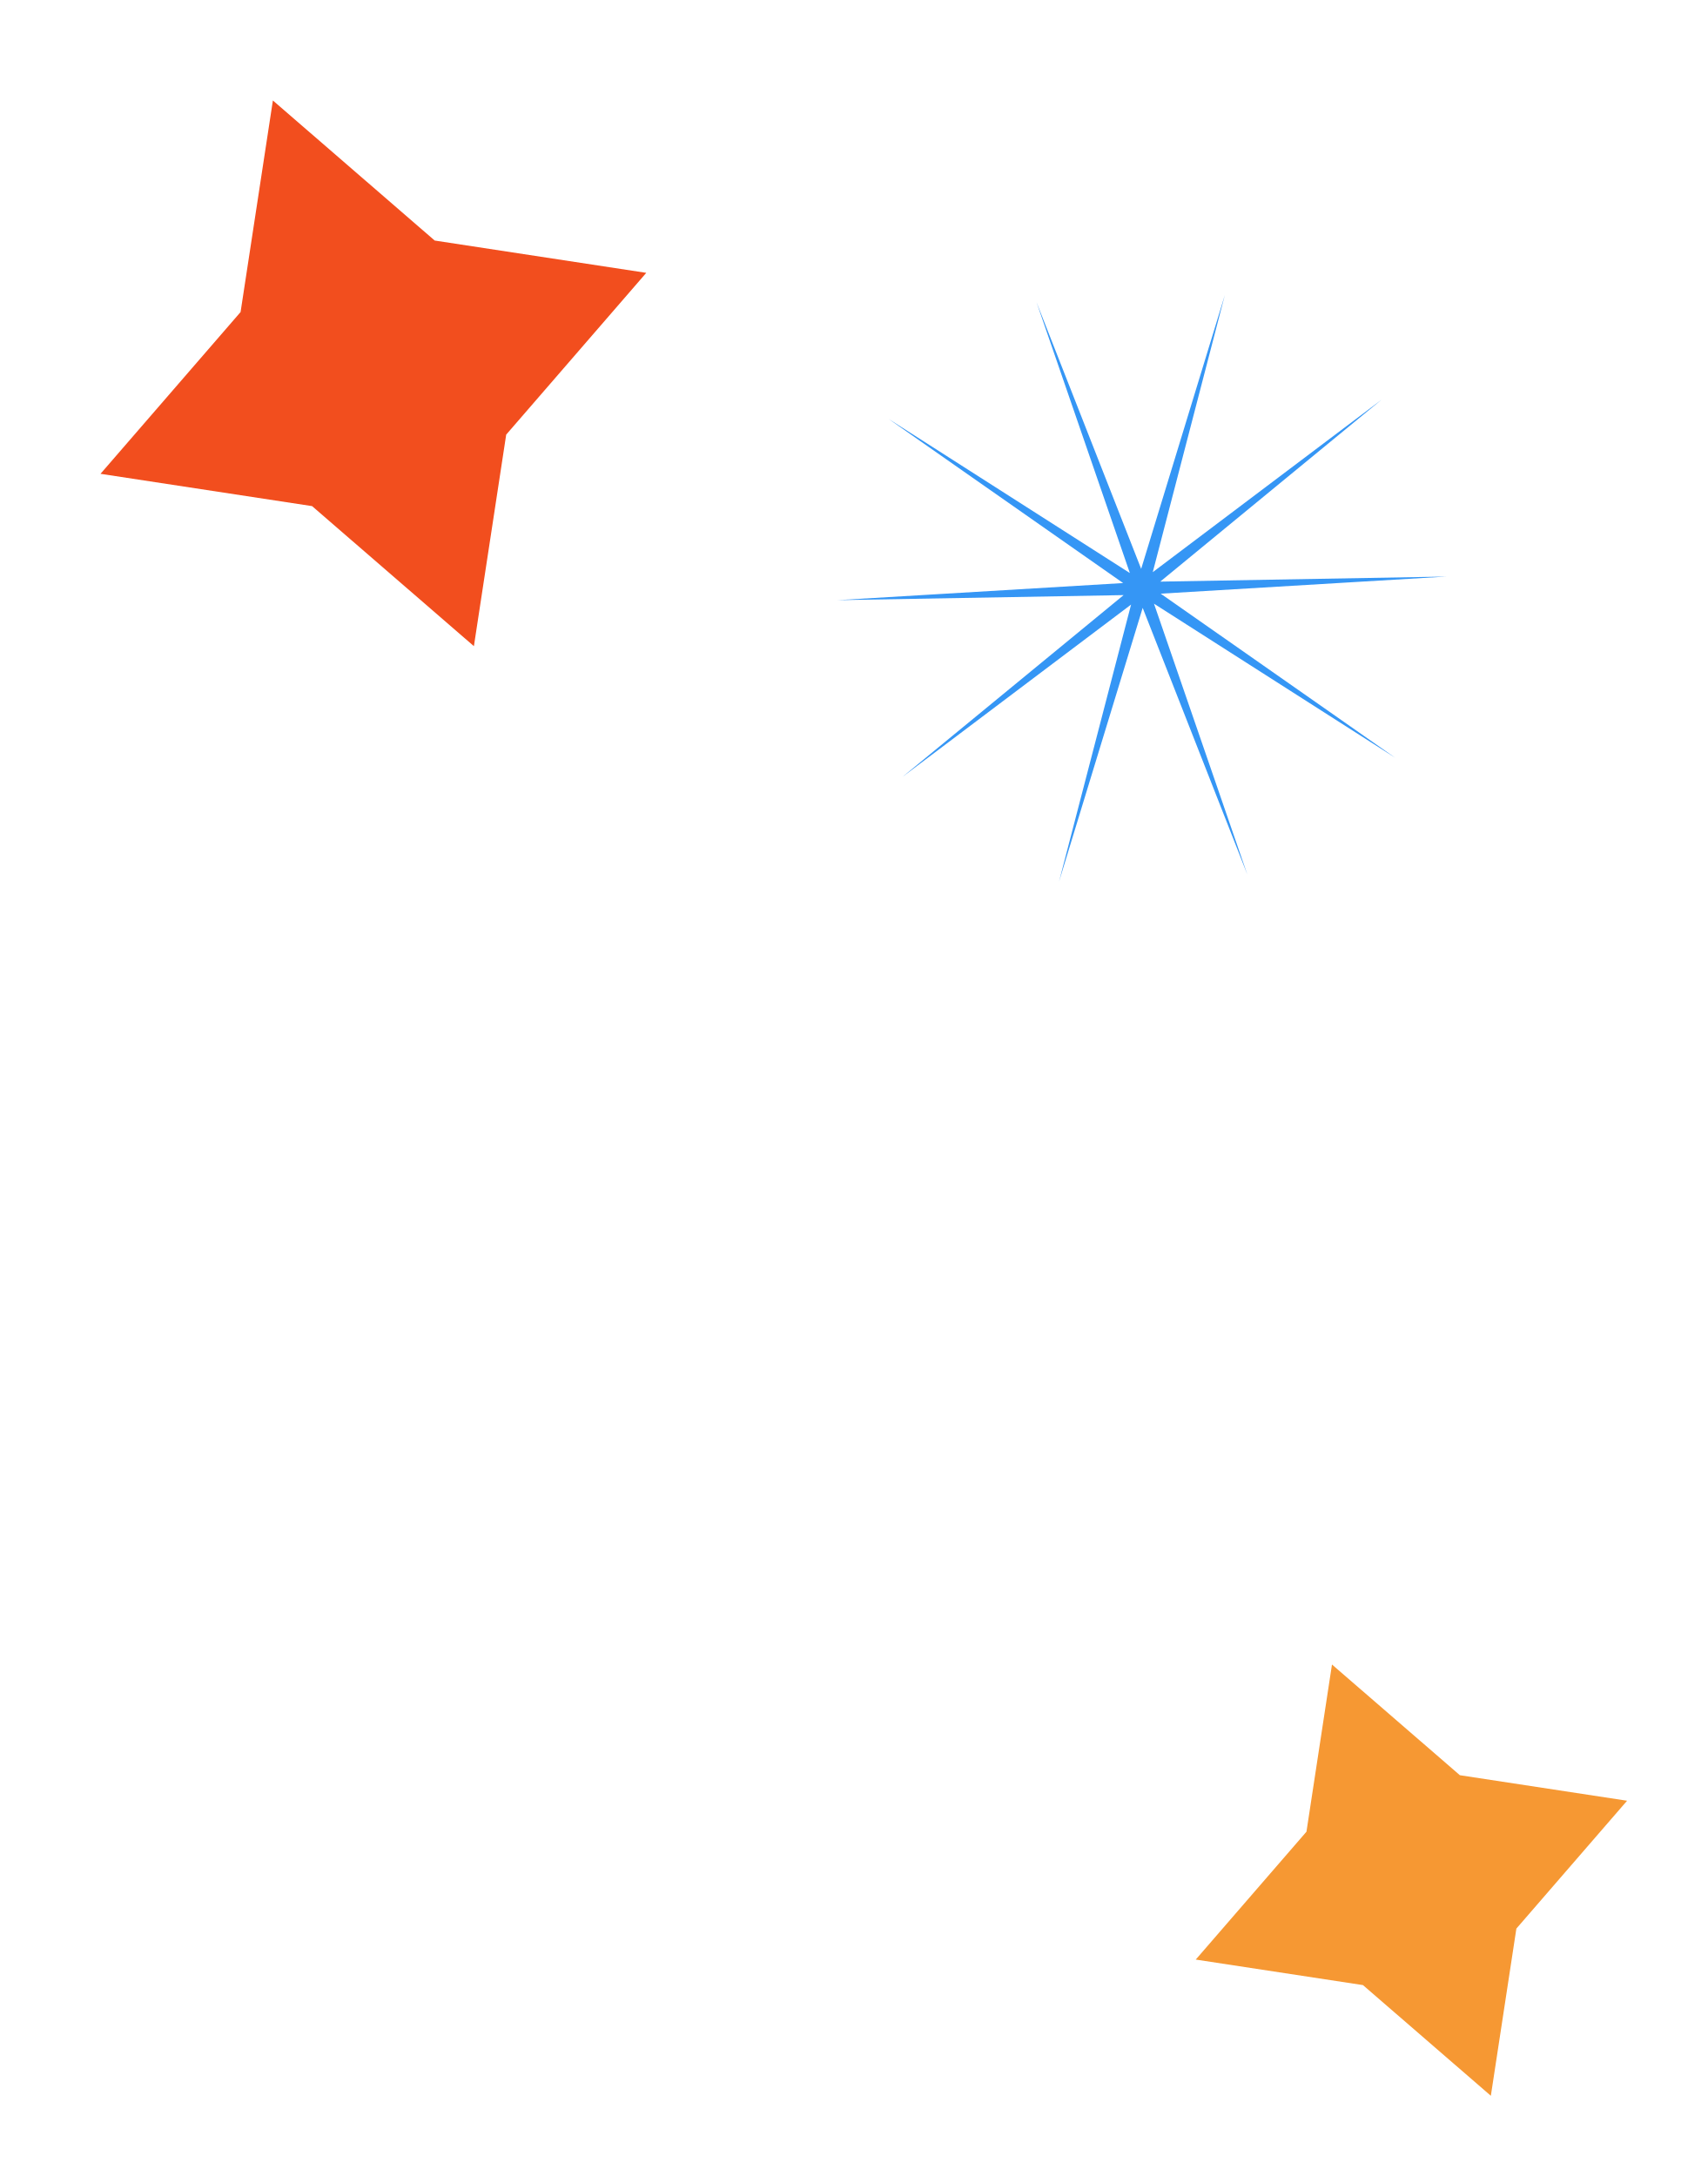
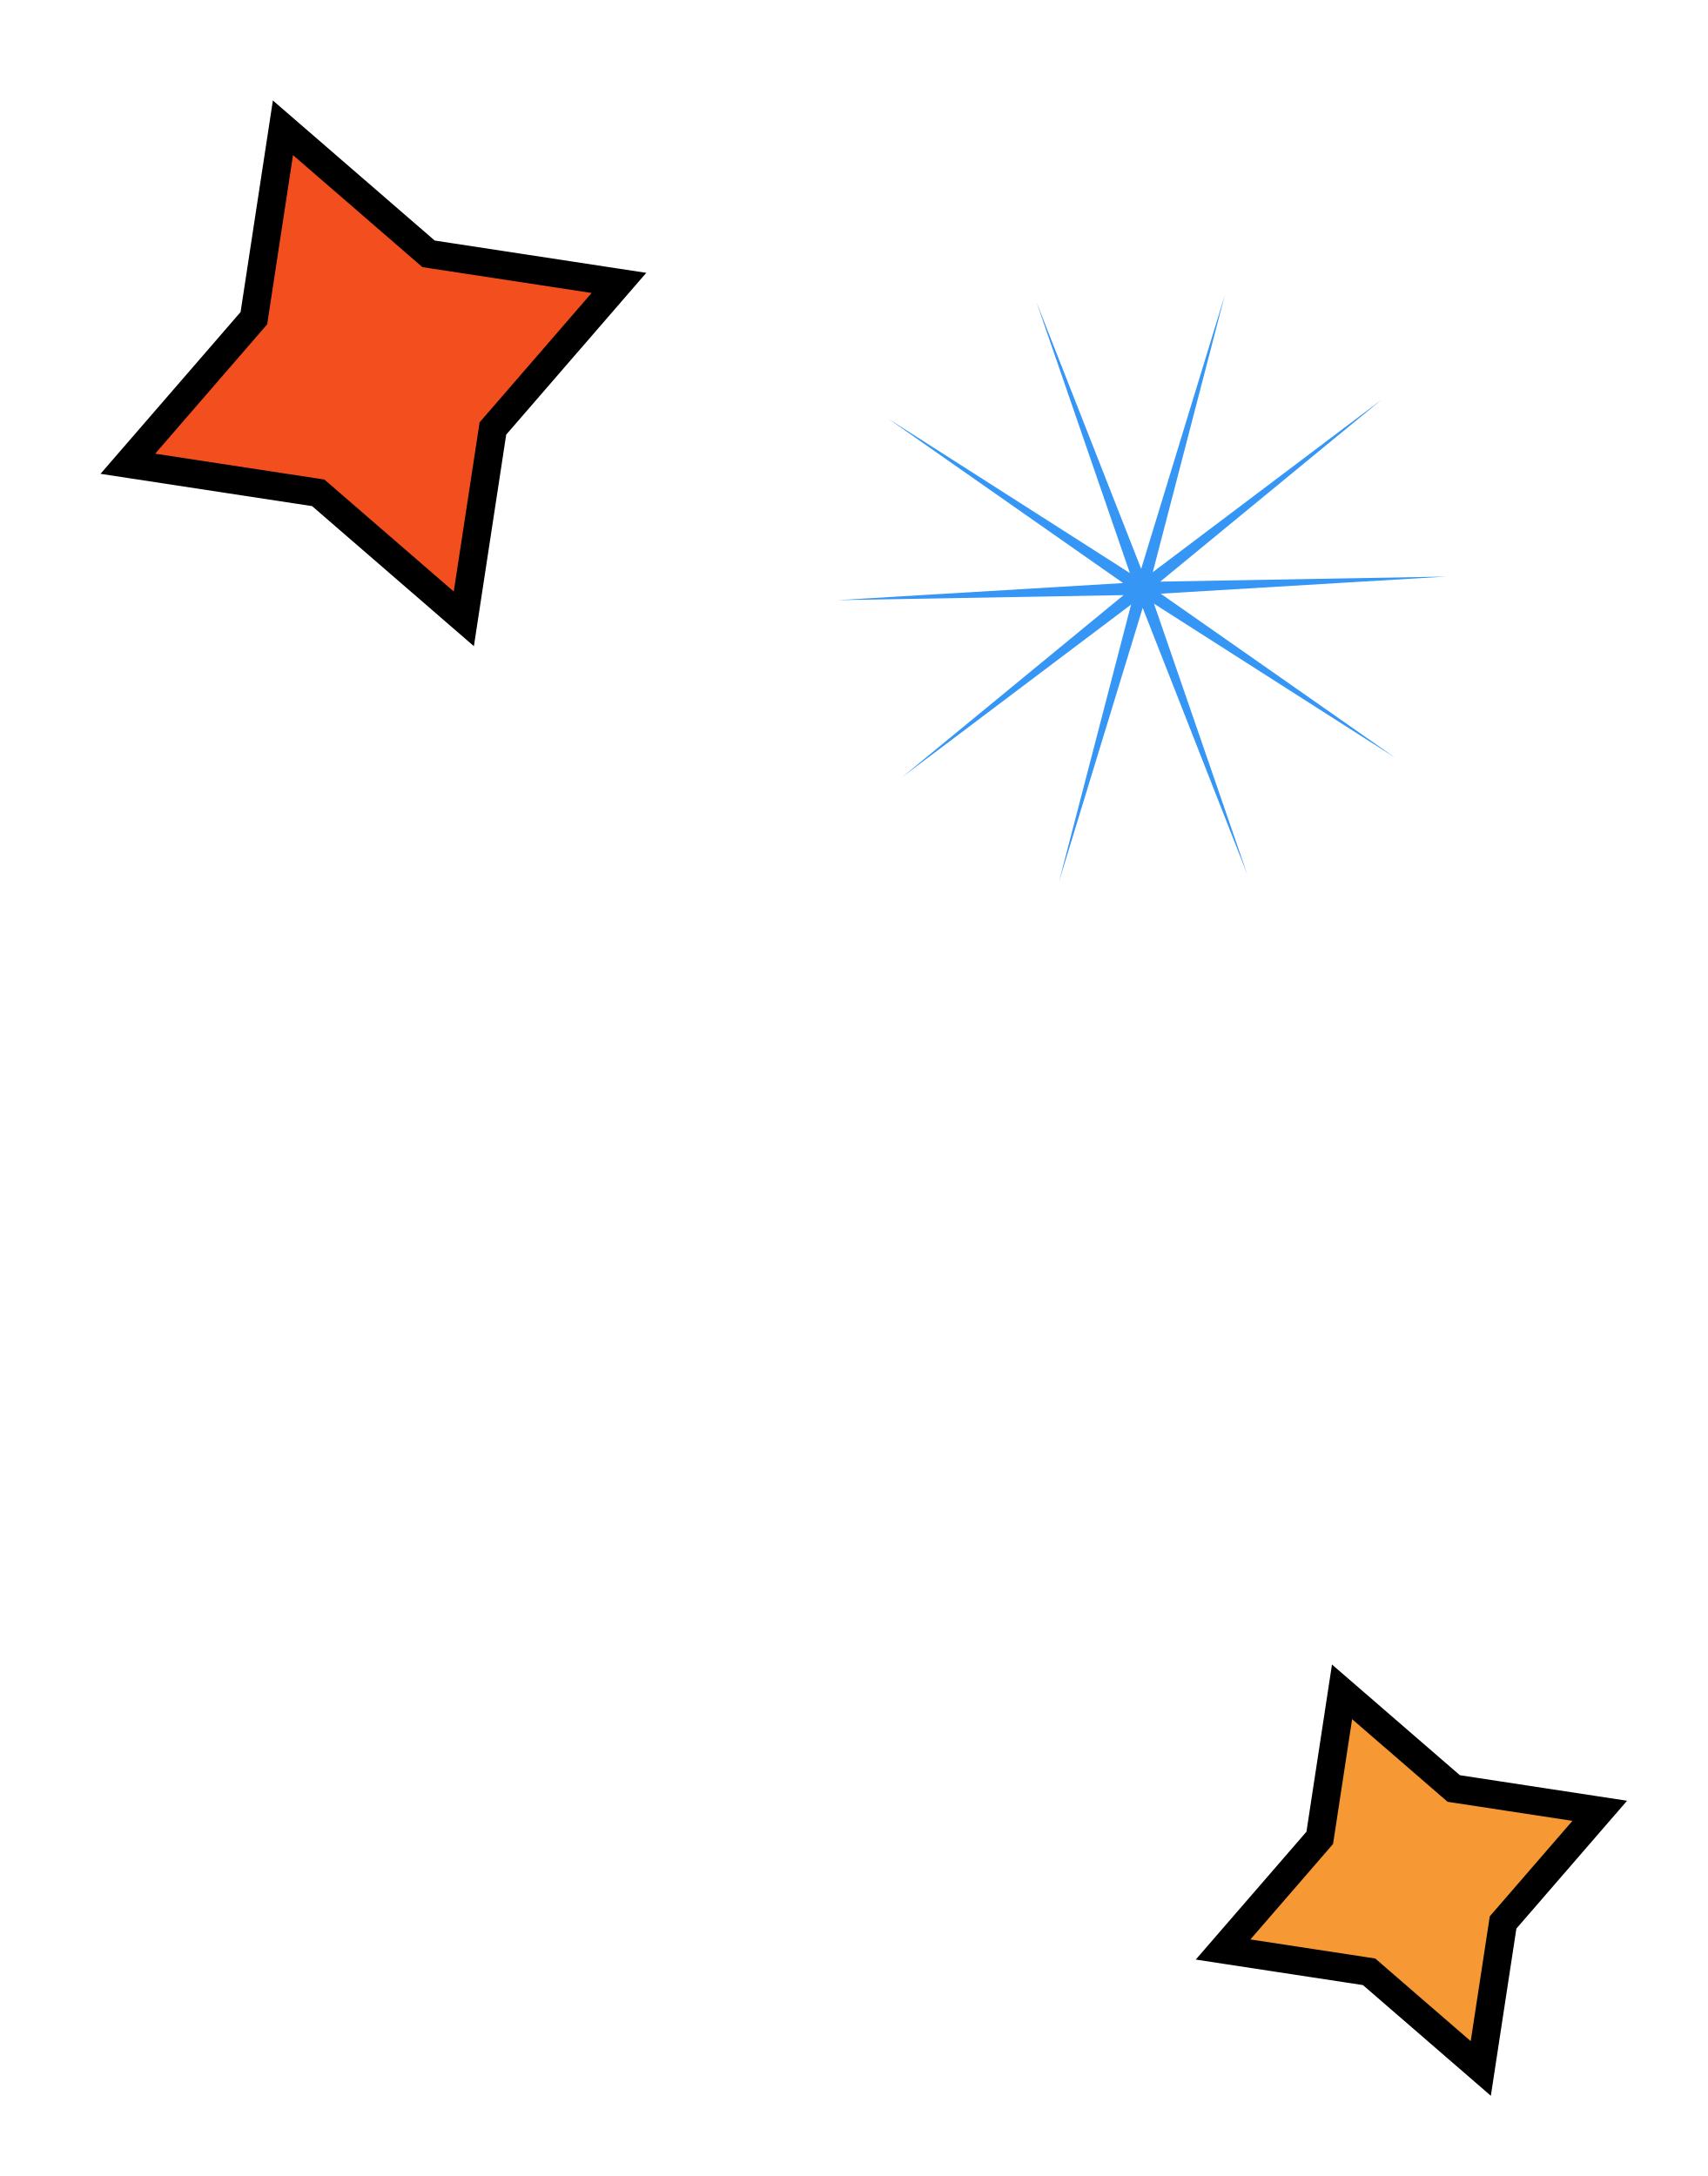
<svg xmlns="http://www.w3.org/2000/svg" width="182" height="232" viewBox="0 0 182 232" fill="none">
-   <path d="M141.99 177.467L155.623 189.269L173.448 191.99L161.646 205.623L158.925 223.448L145.292 211.646L127.467 208.925L139.269 195.292L141.99 177.467Z" fill="#F69833" />
-   <path d="M29.09 10.714L46.34 25.646L68.893 29.09L53.961 46.339L50.518 68.893L33.268 53.961L10.714 50.517L25.646 33.268L29.09 10.714Z" fill="#F24E1E" />
+   <path d="M143.063 180.38L154.641 190.403L154.969 190.686L155.397 190.751L170.535 193.063L160.512 204.641L160.229 204.968L160.164 205.396L157.852 220.535L146.274 210.512L145.947 210.229L145.519 210.163L130.38 207.852L140.403 196.274L140.686 195.946L140.752 195.518L143.063 180.38Z" fill="#F69833" stroke="black" stroke-width="3" />
+   <path d="M30.162 13.626L45.358 26.78L45.685 27.064L46.113 27.129L65.981 30.162L52.827 45.358L52.543 45.685L52.478 46.113L49.445 65.981L34.25 52.827L33.922 52.543L33.494 52.478L13.627 49.445L26.781 34.249L27.064 33.922L27.129 33.494L30.162 13.626Z" fill="#F24E1E" stroke="black" stroke-width="3" />
  <path d="M110.497 32.233L121.649 60.651L130.568 31.455L122.886 61.001L147.263 42.623L123.681 62.011L154.205 61.471L123.731 63.295L148.743 80.8L123.016 64.364L132.962 93.227L121.81 64.808L112.891 94.005L120.573 64.459L96.196 82.837L119.778 63.449L89.254 63.988L119.728 62.164L94.717 44.659L120.443 61.096L110.497 32.233Z" fill="#3596F5" />
</svg>
